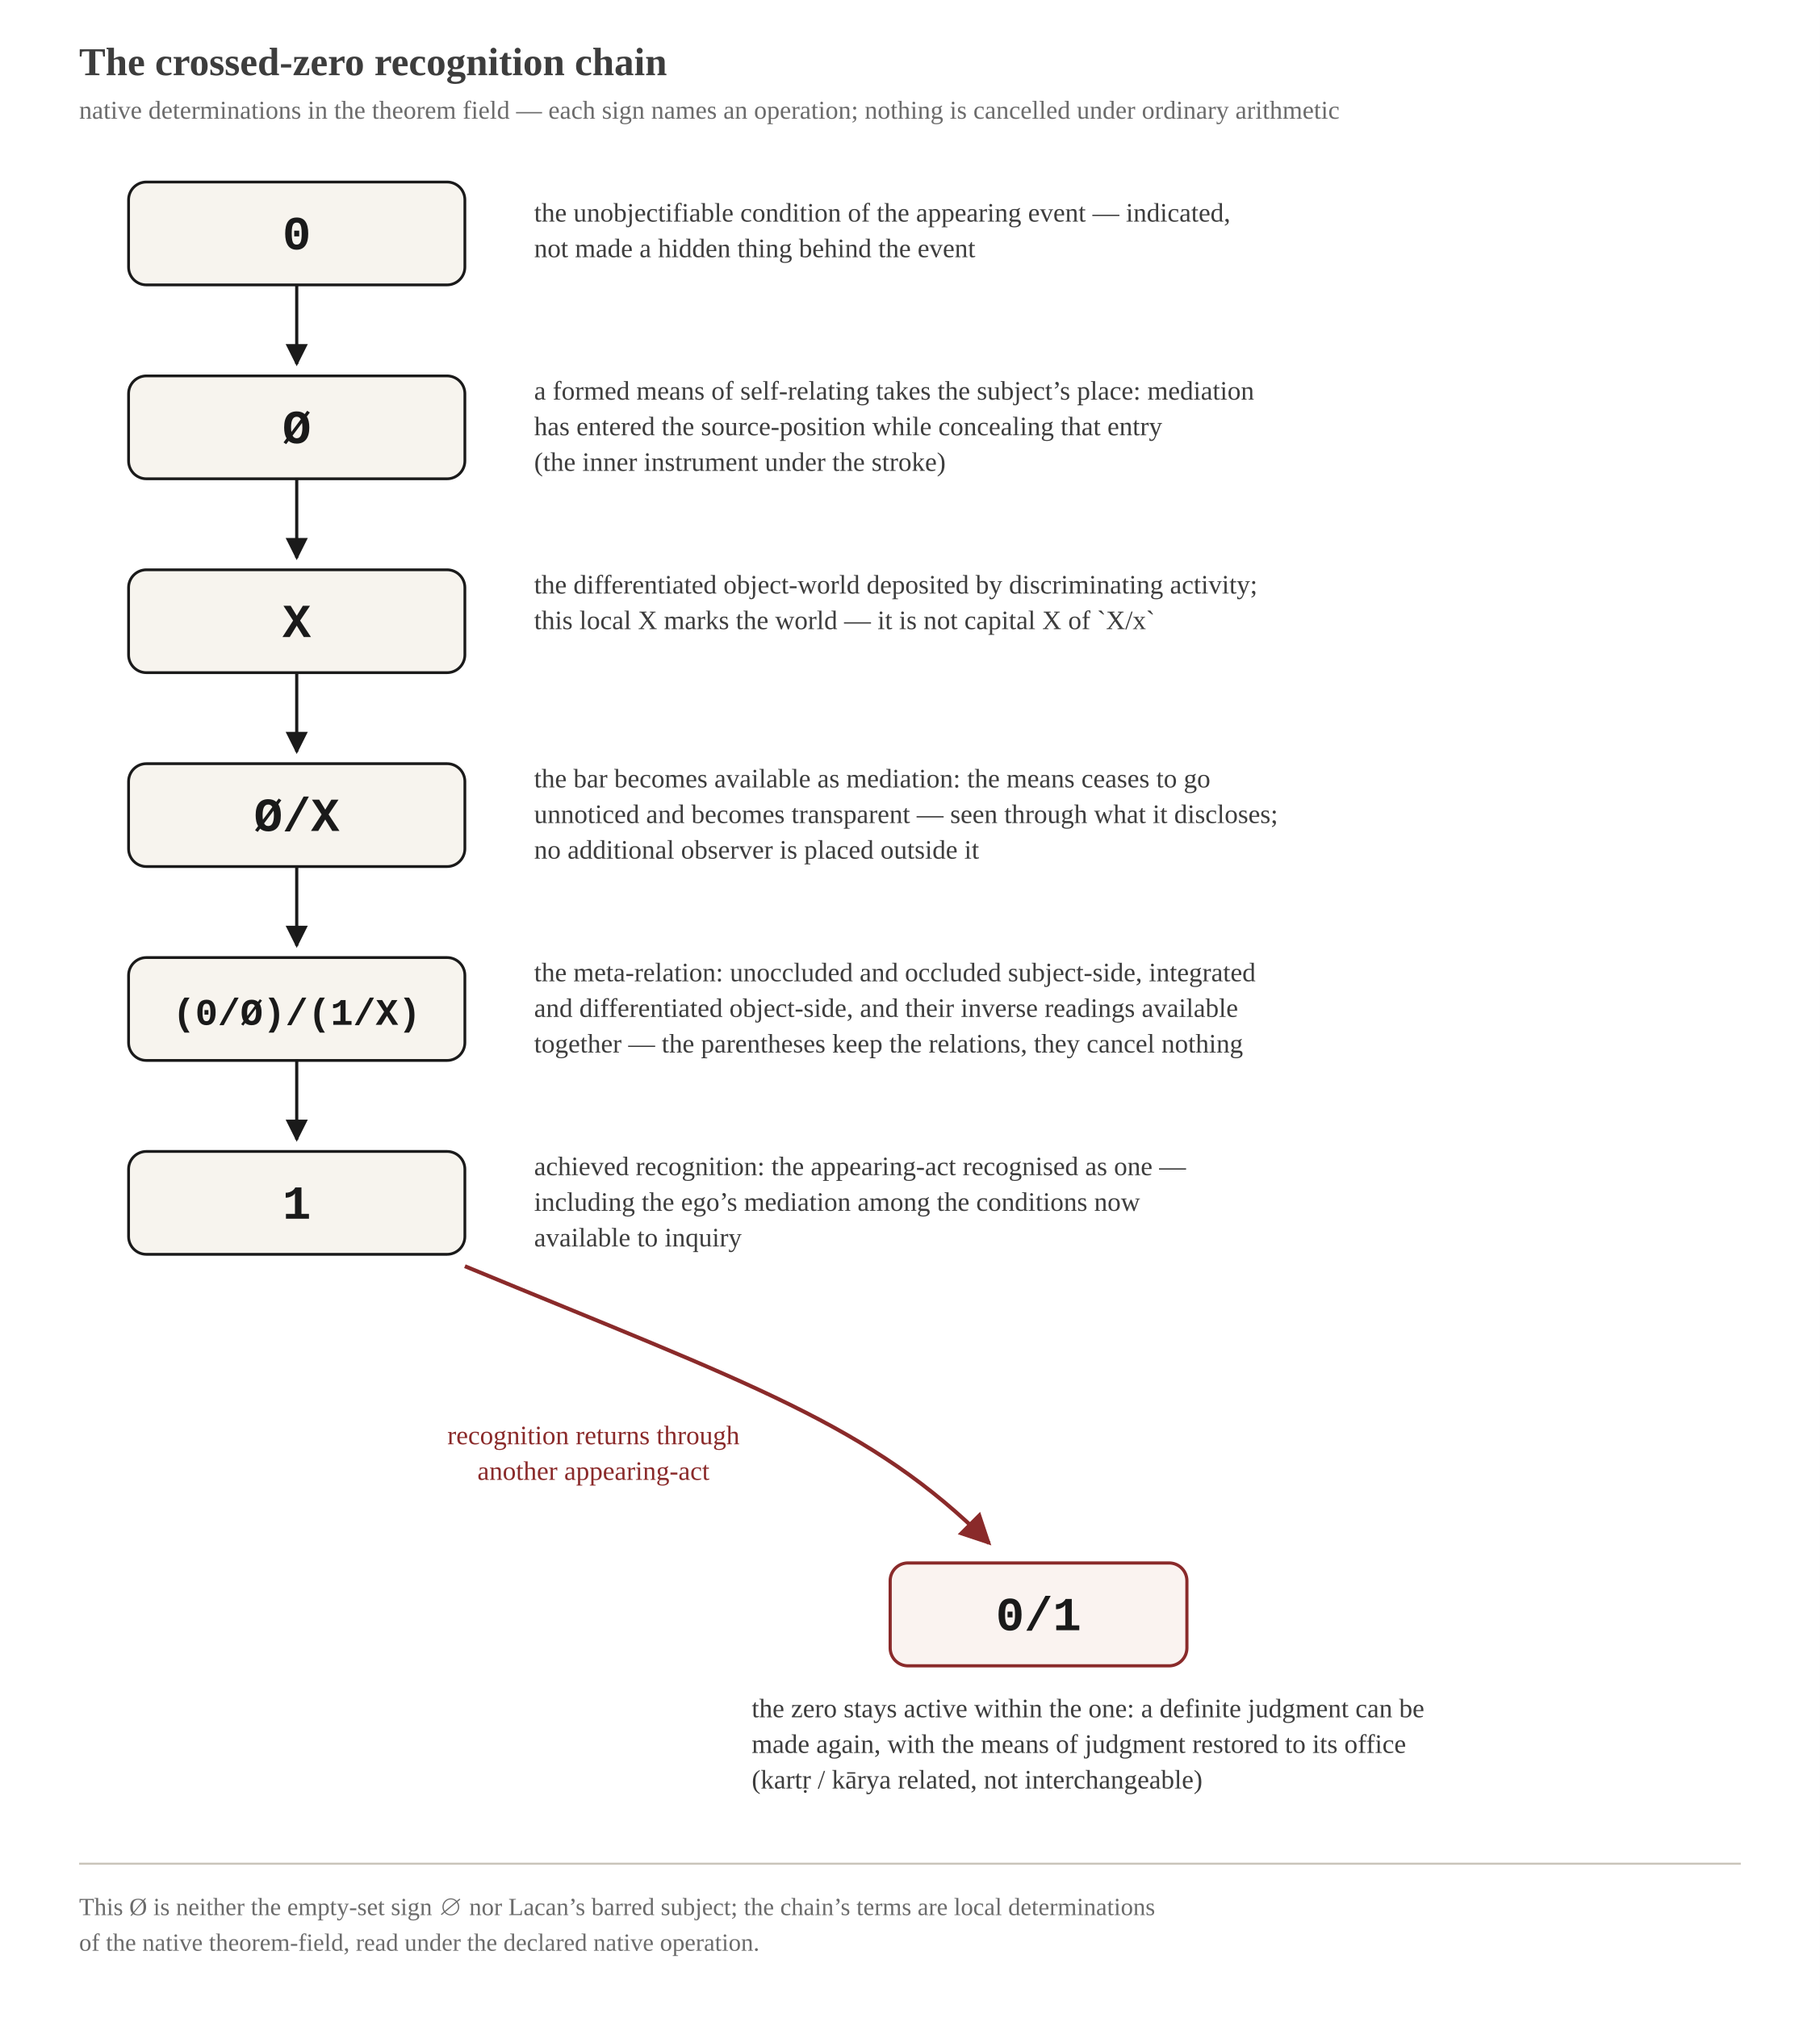
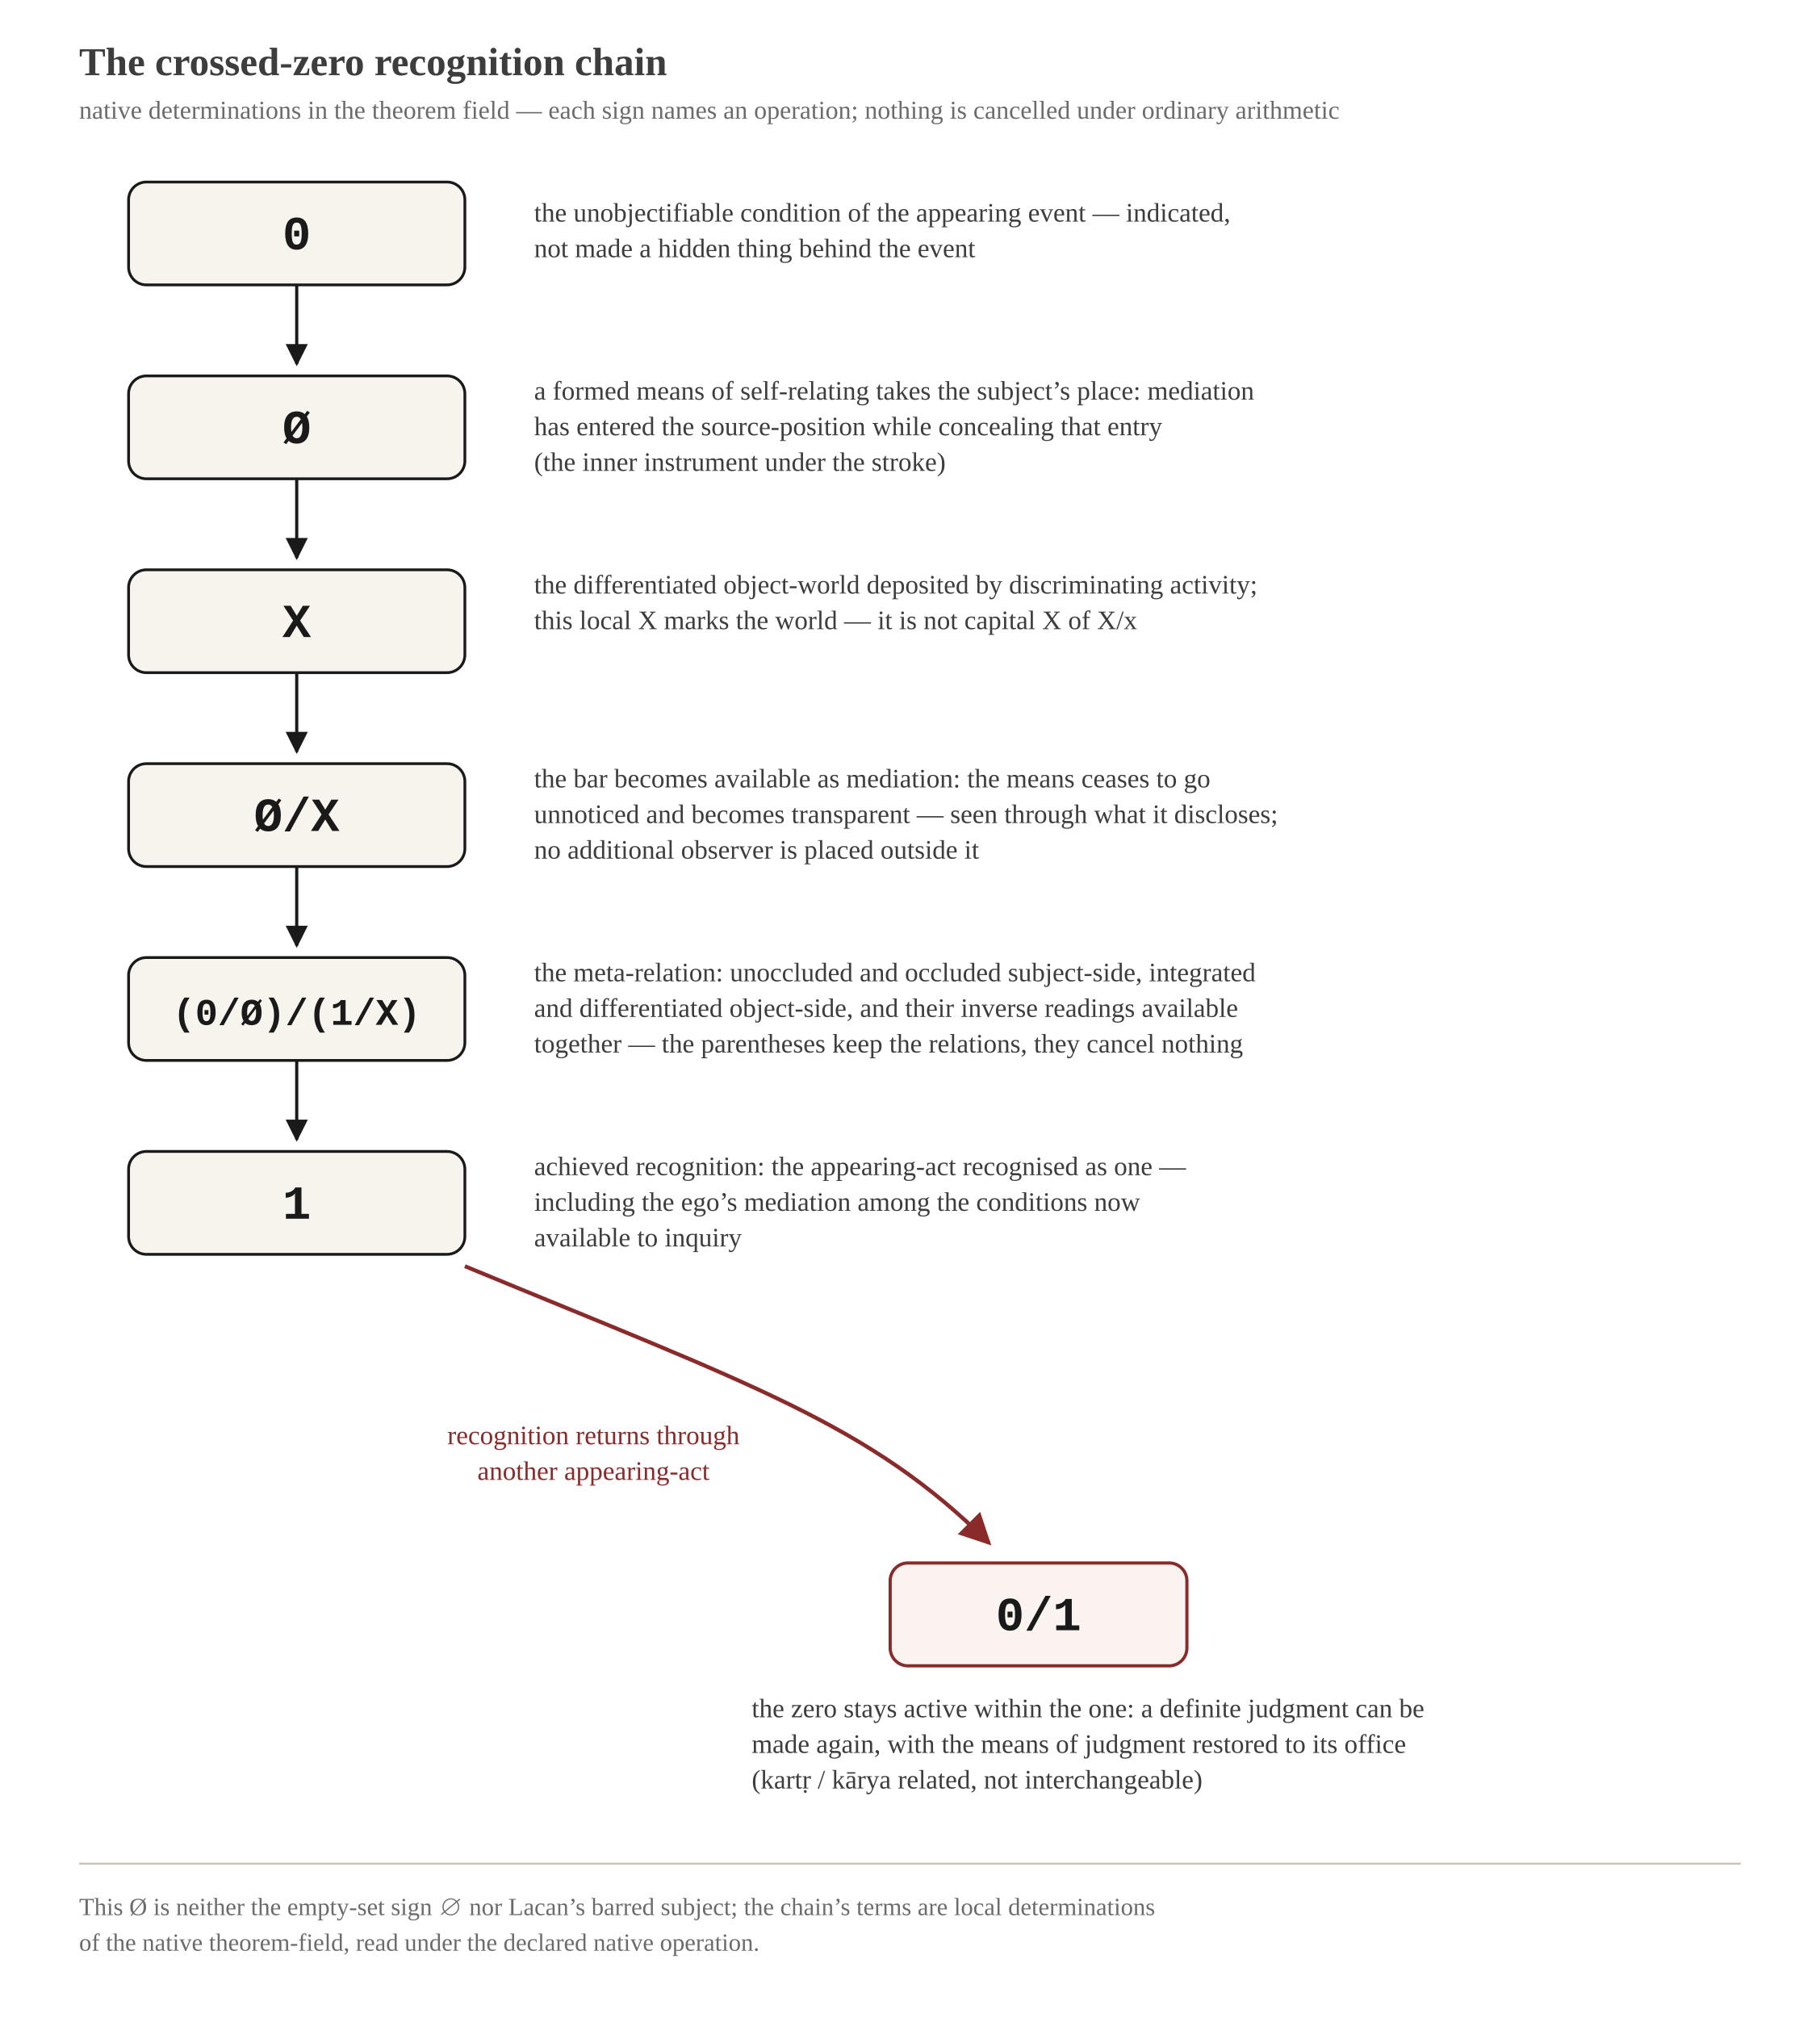
<svg xmlns="http://www.w3.org/2000/svg" width="920" height="1020" viewBox="0 0 920 1020" role="img" aria-labelledby="t d">
  <defs>
    <marker id="arr" viewBox="0 0 10 10" refX="9" refY="5" markerWidth="7" markerHeight="7" orient="auto-start-reverse">
      <path d="M0,0 L10,5 L0,10 z" fill="#1a1a1a" />
    </marker>
    <marker id="arrAcc" viewBox="0 0 10 10" refX="9" refY="5" markerWidth="8" markerHeight="8" orient="auto-start-reverse">
      <path d="M0,0 L10,5 L0,10 z" fill="#8a2a2a" />
    </marker>
  </defs>
  <style>
    .tok { font-family: "Courier New", Courier, monospace; font-weight: bold; fill: #1a1a1a; }
    .lab { font-family: Georgia, "Times New Roman", serif; fill: #3d3d3d; }
    .mut { font-family: Georgia, "Times New Roman", serif; fill: #6b6b6b; }
    .acc { fill: #8a2a2a; }
    .box { fill: #f7f4ee; stroke: #1a1a1a; stroke-width: 1.4; }
    .accbox { fill: #faf3f0; stroke: #8a2a2a; stroke-width: 1.6; }
  </style>
  <rect x="0" y="0" width="920" height="1020" fill="#ffffff" />
  <text class="lab" x="40" y="38" font-size="20" font-weight="bold">The crossed-zero recognition chain</text>
  <text class="mut" x="40" y="60" font-size="13">native determinations in the theorem field — each sign names an operation; nothing is cancelled under ordinary arithmetic</text>
  <rect class="box" x="65" y="92" width="170" height="52" rx="9" />
  <text class="tok" x="150" y="126" font-size="24" text-anchor="middle">0</text>
  <text class="lab" x="270" y="112" font-size="13.5">the unobjectifiable condition of the appearing event — indicated,</text>
  <text class="lab" x="270" y="130" font-size="13.5">not made a hidden thing behind the event</text>
  <line x1="150" y1="144" x2="150" y2="184" stroke="#1a1a1a" stroke-width="1.6" marker-end="url(#arr)" />
  <rect class="box" x="65" y="190" width="170" height="52" rx="9" />
  <text class="tok" x="150" y="224" font-size="24" text-anchor="middle">Ø</text>
  <text class="lab" x="270" y="202" font-size="13.5">a formed means of self-relating takes the subject’s place: mediation</text>
  <text class="lab" x="270" y="220" font-size="13.5">has entered the source-position while concealing that entry</text>
  <text class="lab" x="270" y="238" font-size="13.5">(the inner instrument under the stroke)</text>
  <line x1="150" y1="242" x2="150" y2="282" stroke="#1a1a1a" stroke-width="1.6" marker-end="url(#arr)" />
  <rect class="box" x="65" y="288" width="170" height="52" rx="9" />
  <text class="tok" x="150" y="322" font-size="24" text-anchor="middle">X</text>
  <text class="lab" x="270" y="300" font-size="13.5">the differentiated object-world deposited by discriminating activity;</text>
-   <text class="lab" x="270" y="318" font-size="13.5">this local X marks the world — it is not capital X of `X/x`</text>
+   <text class="lab" x="270" y="318" font-size="13.5">this local X marks the world — it is not capital X of X/x</text>
  <line x1="150" y1="340" x2="150" y2="380" stroke="#1a1a1a" stroke-width="1.6" marker-end="url(#arr)" />
  <rect class="box" x="65" y="386" width="170" height="52" rx="9" />
  <text class="tok" x="150" y="420" font-size="24" text-anchor="middle">Ø/X</text>
  <text class="lab" x="270" y="398" font-size="13.5">the bar becomes available as mediation: the means ceases to go</text>
  <text class="lab" x="270" y="416" font-size="13.5">unnoticed and becomes transparent — seen through what it discloses;</text>
  <text class="lab" x="270" y="434" font-size="13.5">no additional observer is placed outside it</text>
  <line x1="150" y1="438" x2="150" y2="478" stroke="#1a1a1a" stroke-width="1.6" marker-end="url(#arr)" />
  <rect class="box" x="65" y="484" width="170" height="52" rx="9" />
  <text class="tok" x="150" y="518" font-size="19" text-anchor="middle">(0/Ø)/(1/X)</text>
  <text class="lab" x="270" y="496" font-size="13.5">the meta-relation: unoccluded and occluded subject-side, integrated</text>
  <text class="lab" x="270" y="514" font-size="13.5">and differentiated object-side, and their inverse readings available</text>
  <text class="lab" x="270" y="532" font-size="13.5">together — the parentheses keep the relations, they cancel nothing</text>
  <line x1="150" y1="536" x2="150" y2="576" stroke="#1a1a1a" stroke-width="1.6" marker-end="url(#arr)" />
  <rect class="box" x="65" y="582" width="170" height="52" rx="9" />
  <text class="tok" x="150" y="616" font-size="24" text-anchor="middle">1</text>
  <text class="lab" x="270" y="594" font-size="13.5">achieved recognition: the appearing-act recognised as one —</text>
  <text class="lab" x="270" y="612" font-size="13.5">including the ego’s mediation among the conditions now</text>
  <text class="lab" x="270" y="630" font-size="13.5">available to inquiry</text>
  <path d="M 235 640 C 380 700, 440 720, 500 780" fill="none" stroke="#8a2a2a" stroke-width="2" marker-end="url(#arrAcc)" />
  <text class="lab acc" x="300" y="730" font-size="13.5" text-anchor="middle">recognition returns through</text>
  <text class="lab acc" x="300" y="748" font-size="13.5" text-anchor="middle">another appearing-act</text>
  <rect class="accbox" x="450" y="790" width="150" height="52" rx="9" />
  <text class="tok" x="525" y="824" font-size="24" text-anchor="middle">0/1</text>
  <text class="lab" x="380" y="868" font-size="13.5">the zero stays active within the one: a definite judgment can be</text>
  <text class="lab" x="380" y="886" font-size="13.5">made again, with the means of judgment restored to its office</text>
  <text class="lab" x="380" y="904" font-size="13.5">(kartṛ / kārya related, not interchangeable)</text>
  <line x1="40" y1="942" x2="880" y2="942" stroke="#c9c4ba" stroke-width="1" />
  <text class="mut" x="40" y="968" font-size="12.5">This Ø is neither the empty-set sign ∅ nor Lacan’s barred subject; the chain’s terms are local determinations</text>
  <text class="mut" x="40" y="986" font-size="12.5">of the native theorem-field, read under the declared native operation.</text>
</svg>
